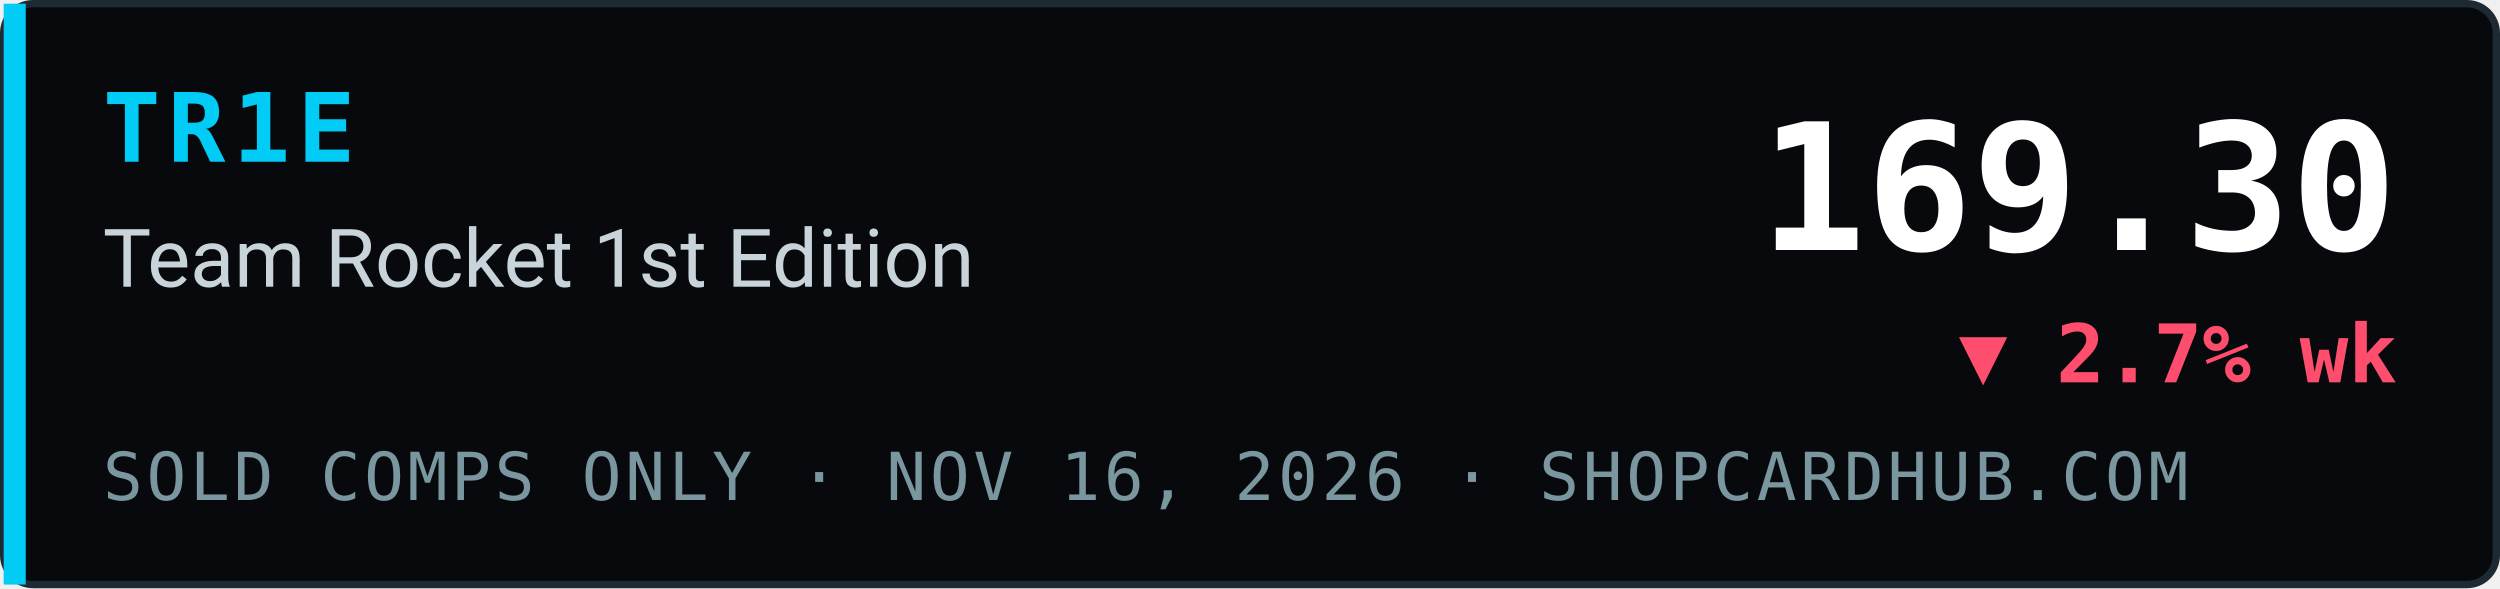
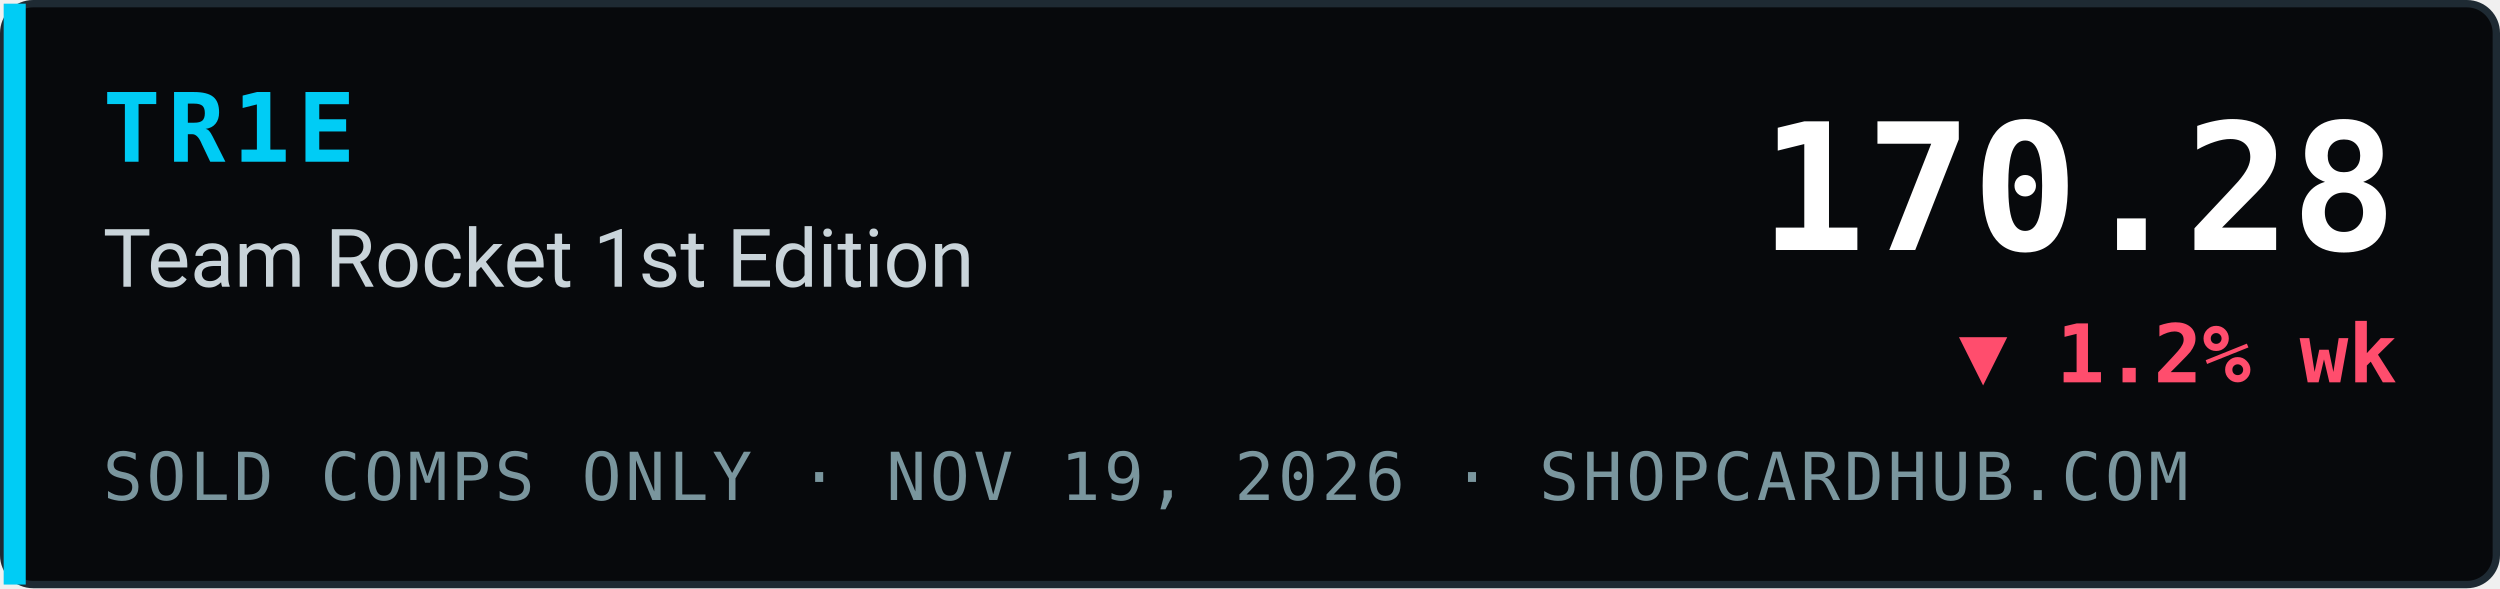
- <svg xmlns="http://www.w3.org/2000/svg" width="340" height="80" viewBox="0 0 340 80" role="img" aria-label="TR1E Team Rocket 1st Edition index 169.30, ▼ 2.7% wk, sold comps only, ShopCardHub">
+ <svg xmlns="http://www.w3.org/2000/svg" width="340" height="80" viewBox="0 0 340 80" role="img" aria-label="TR1E Team Rocket 1st Edition index 170.28, ▼ 1.2% wk, sold comps only, ShopCardHub">
  <rect x="0.5" y="0.5" width="339" height="79" rx="4" fill="#07090c" stroke="#1e2a33" />
  <rect x="0.5" y="0.5" width="3" height="79" fill="#00ccf5" />
  <text x="14" y="22" font-family="ui-monospace,SFMono-Regular,Menlo,Consolas,monospace" font-size="13" font-weight="700" fill="#00ccf5" letter-spacing="1">TR1E</text>
  <text x="14" y="39" font-family="system-ui,-apple-system,Segoe UI,Roboto,Helvetica,Arial,sans-serif" font-size="11" fill="#c9d4da">Team Rocket 1st Edition</text>
-   <text x="14" y="68" font-family="ui-monospace,SFMono-Regular,Menlo,Consolas,monospace" font-size="9" fill="#7a969e" letter-spacing="0.5">SOLD COMPS ONLY · NOV 16, 2026 · SHOPCARDHUB.COM</text>
-   <text x="326" y="34" text-anchor="end" font-family="ui-monospace,SFMono-Regular,Menlo,Consolas,monospace" font-size="24" font-weight="700" fill="#ffffff">169.30</text>
-   <text x="326" y="52" text-anchor="end" font-family="ui-monospace,SFMono-Regular,Menlo,Consolas,monospace" font-size="11" font-weight="700" fill="#ff4d6d">▼ 2.7% wk</text>
+   <text x="14" y="68" font-family="ui-monospace,SFMono-Regular,Menlo,Consolas,monospace" font-size="9" fill="#7a969e" letter-spacing="0.5">SOLD COMPS ONLY · NOV 19, 2026 · SHOPCARDHUB.COM</text>
+   <text x="326" y="34" text-anchor="end" font-family="ui-monospace,SFMono-Regular,Menlo,Consolas,monospace" font-size="24" font-weight="700" fill="#ffffff">170.28</text>
+   <text x="326" y="52" text-anchor="end" font-family="ui-monospace,SFMono-Regular,Menlo,Consolas,monospace" font-size="11" font-weight="700" fill="#ff4d6d">▼ 1.2% wk</text>
</svg>
